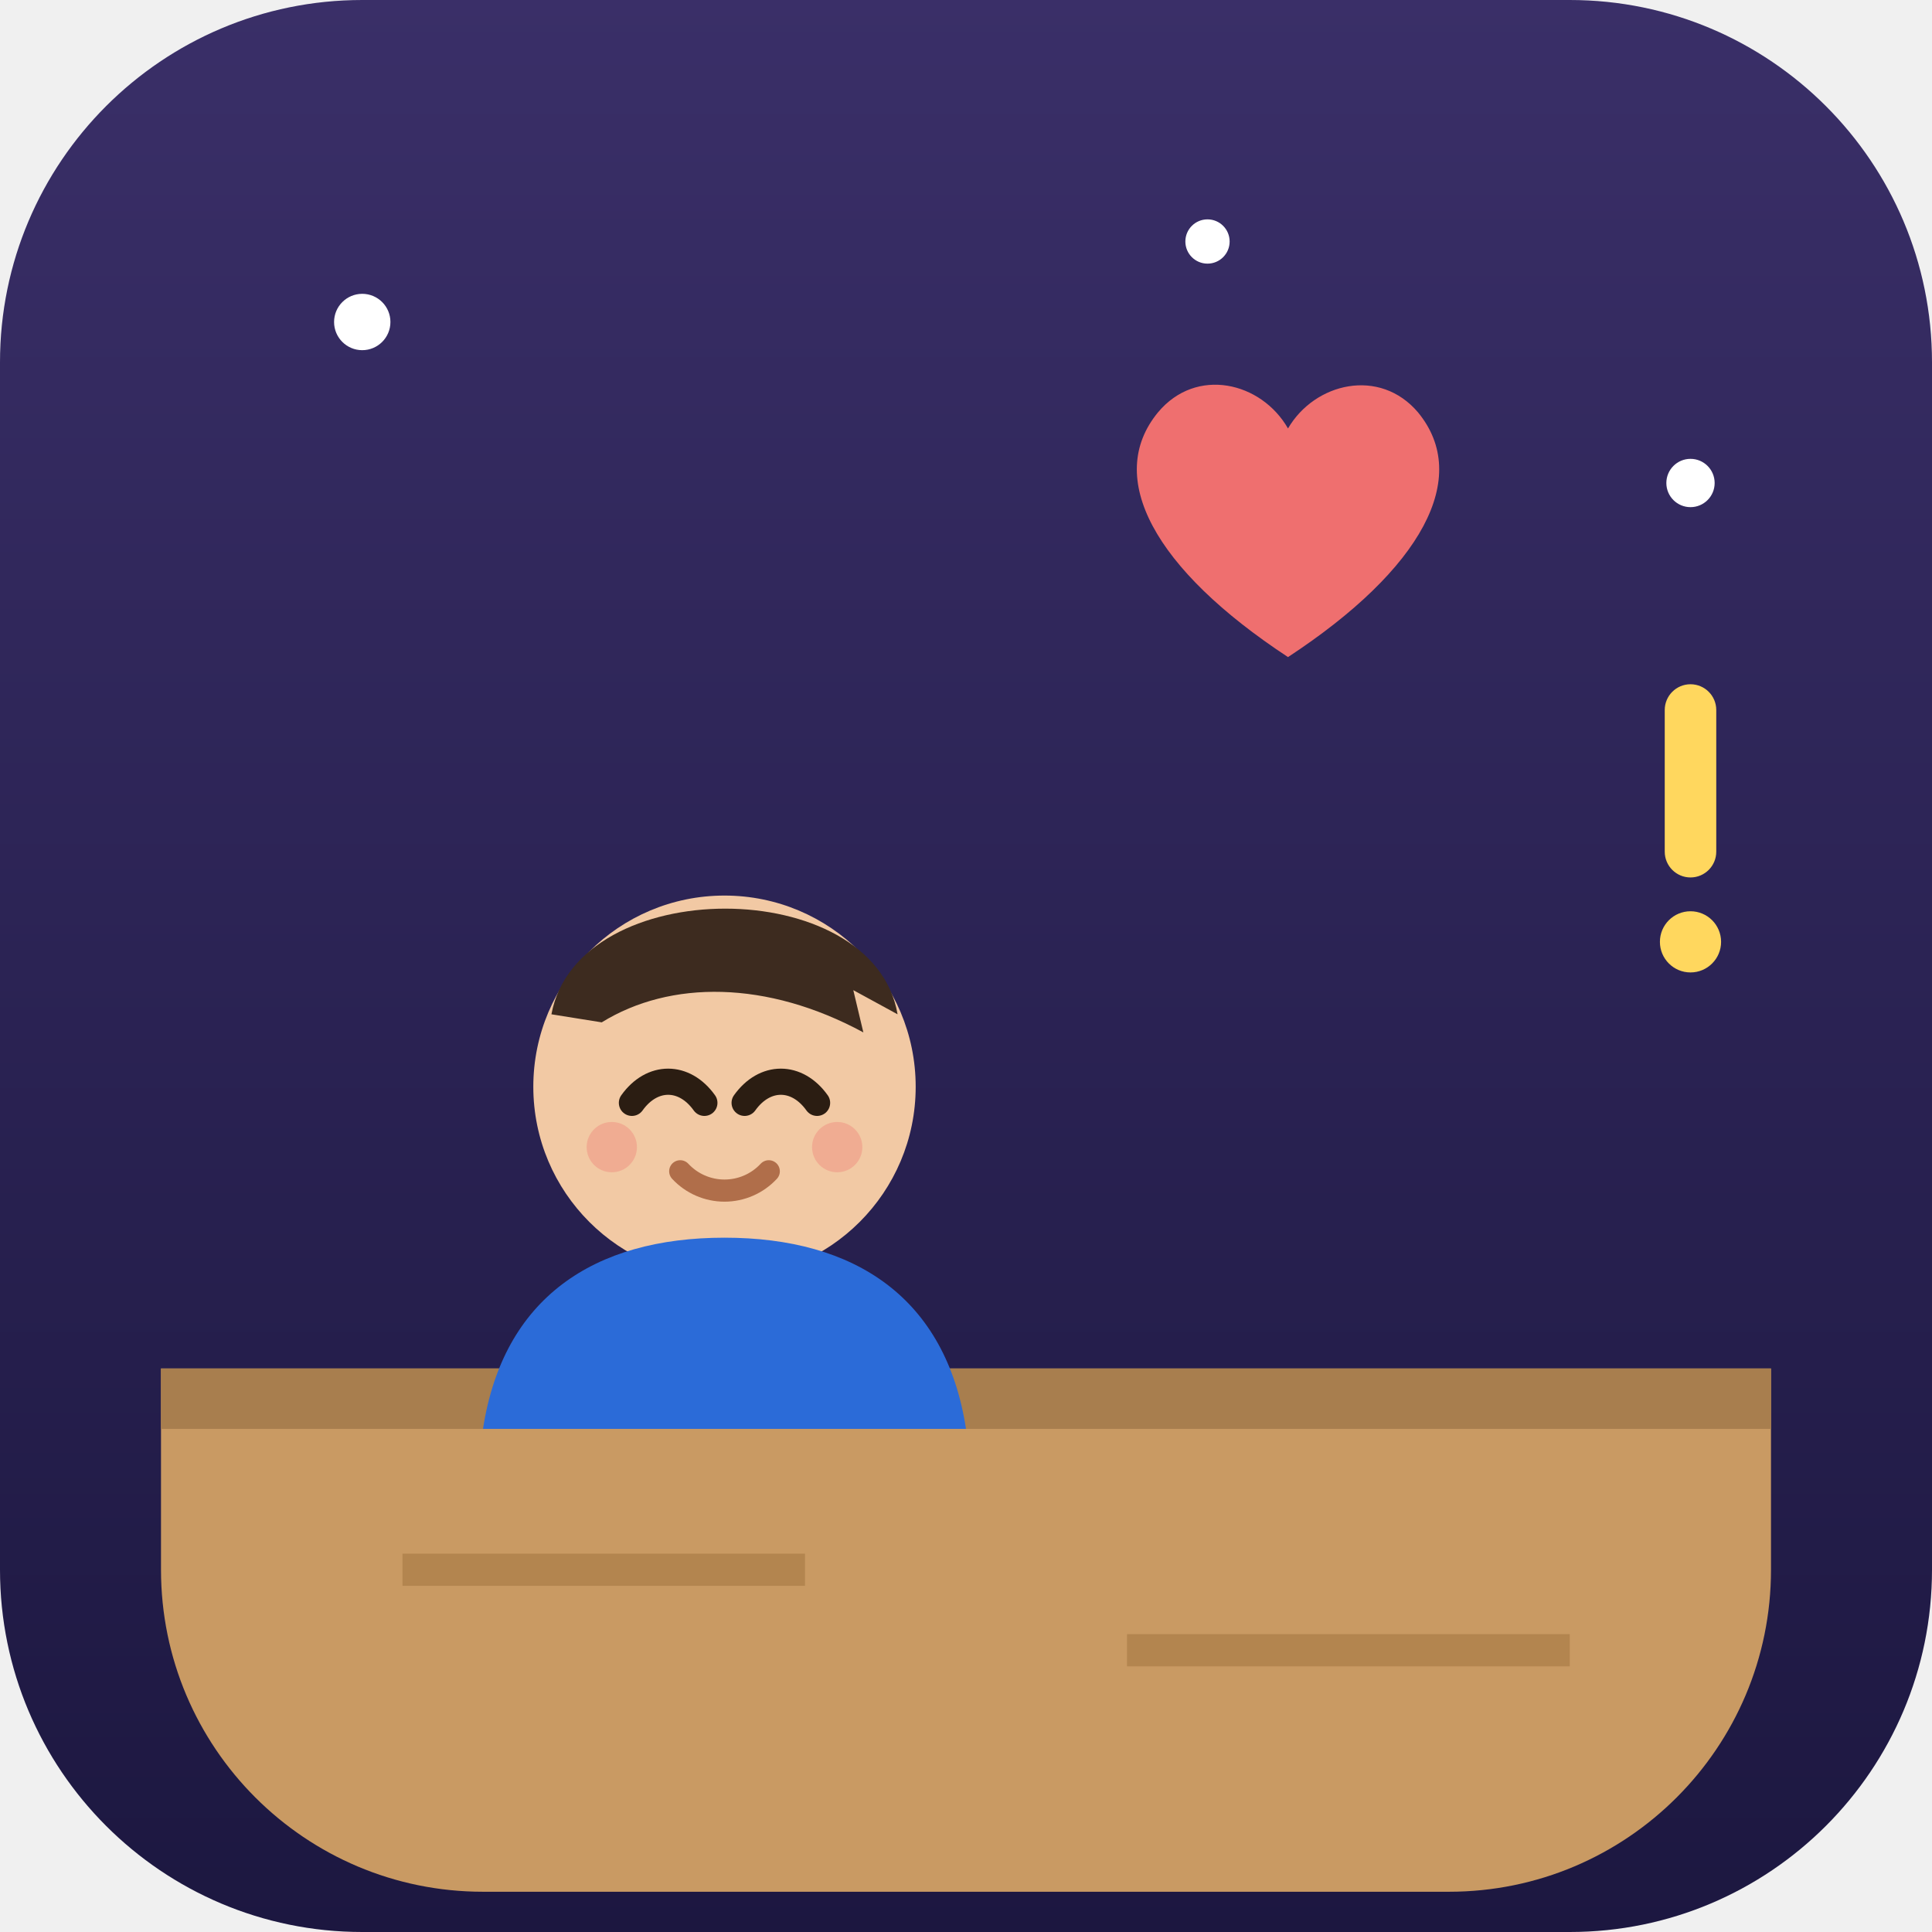
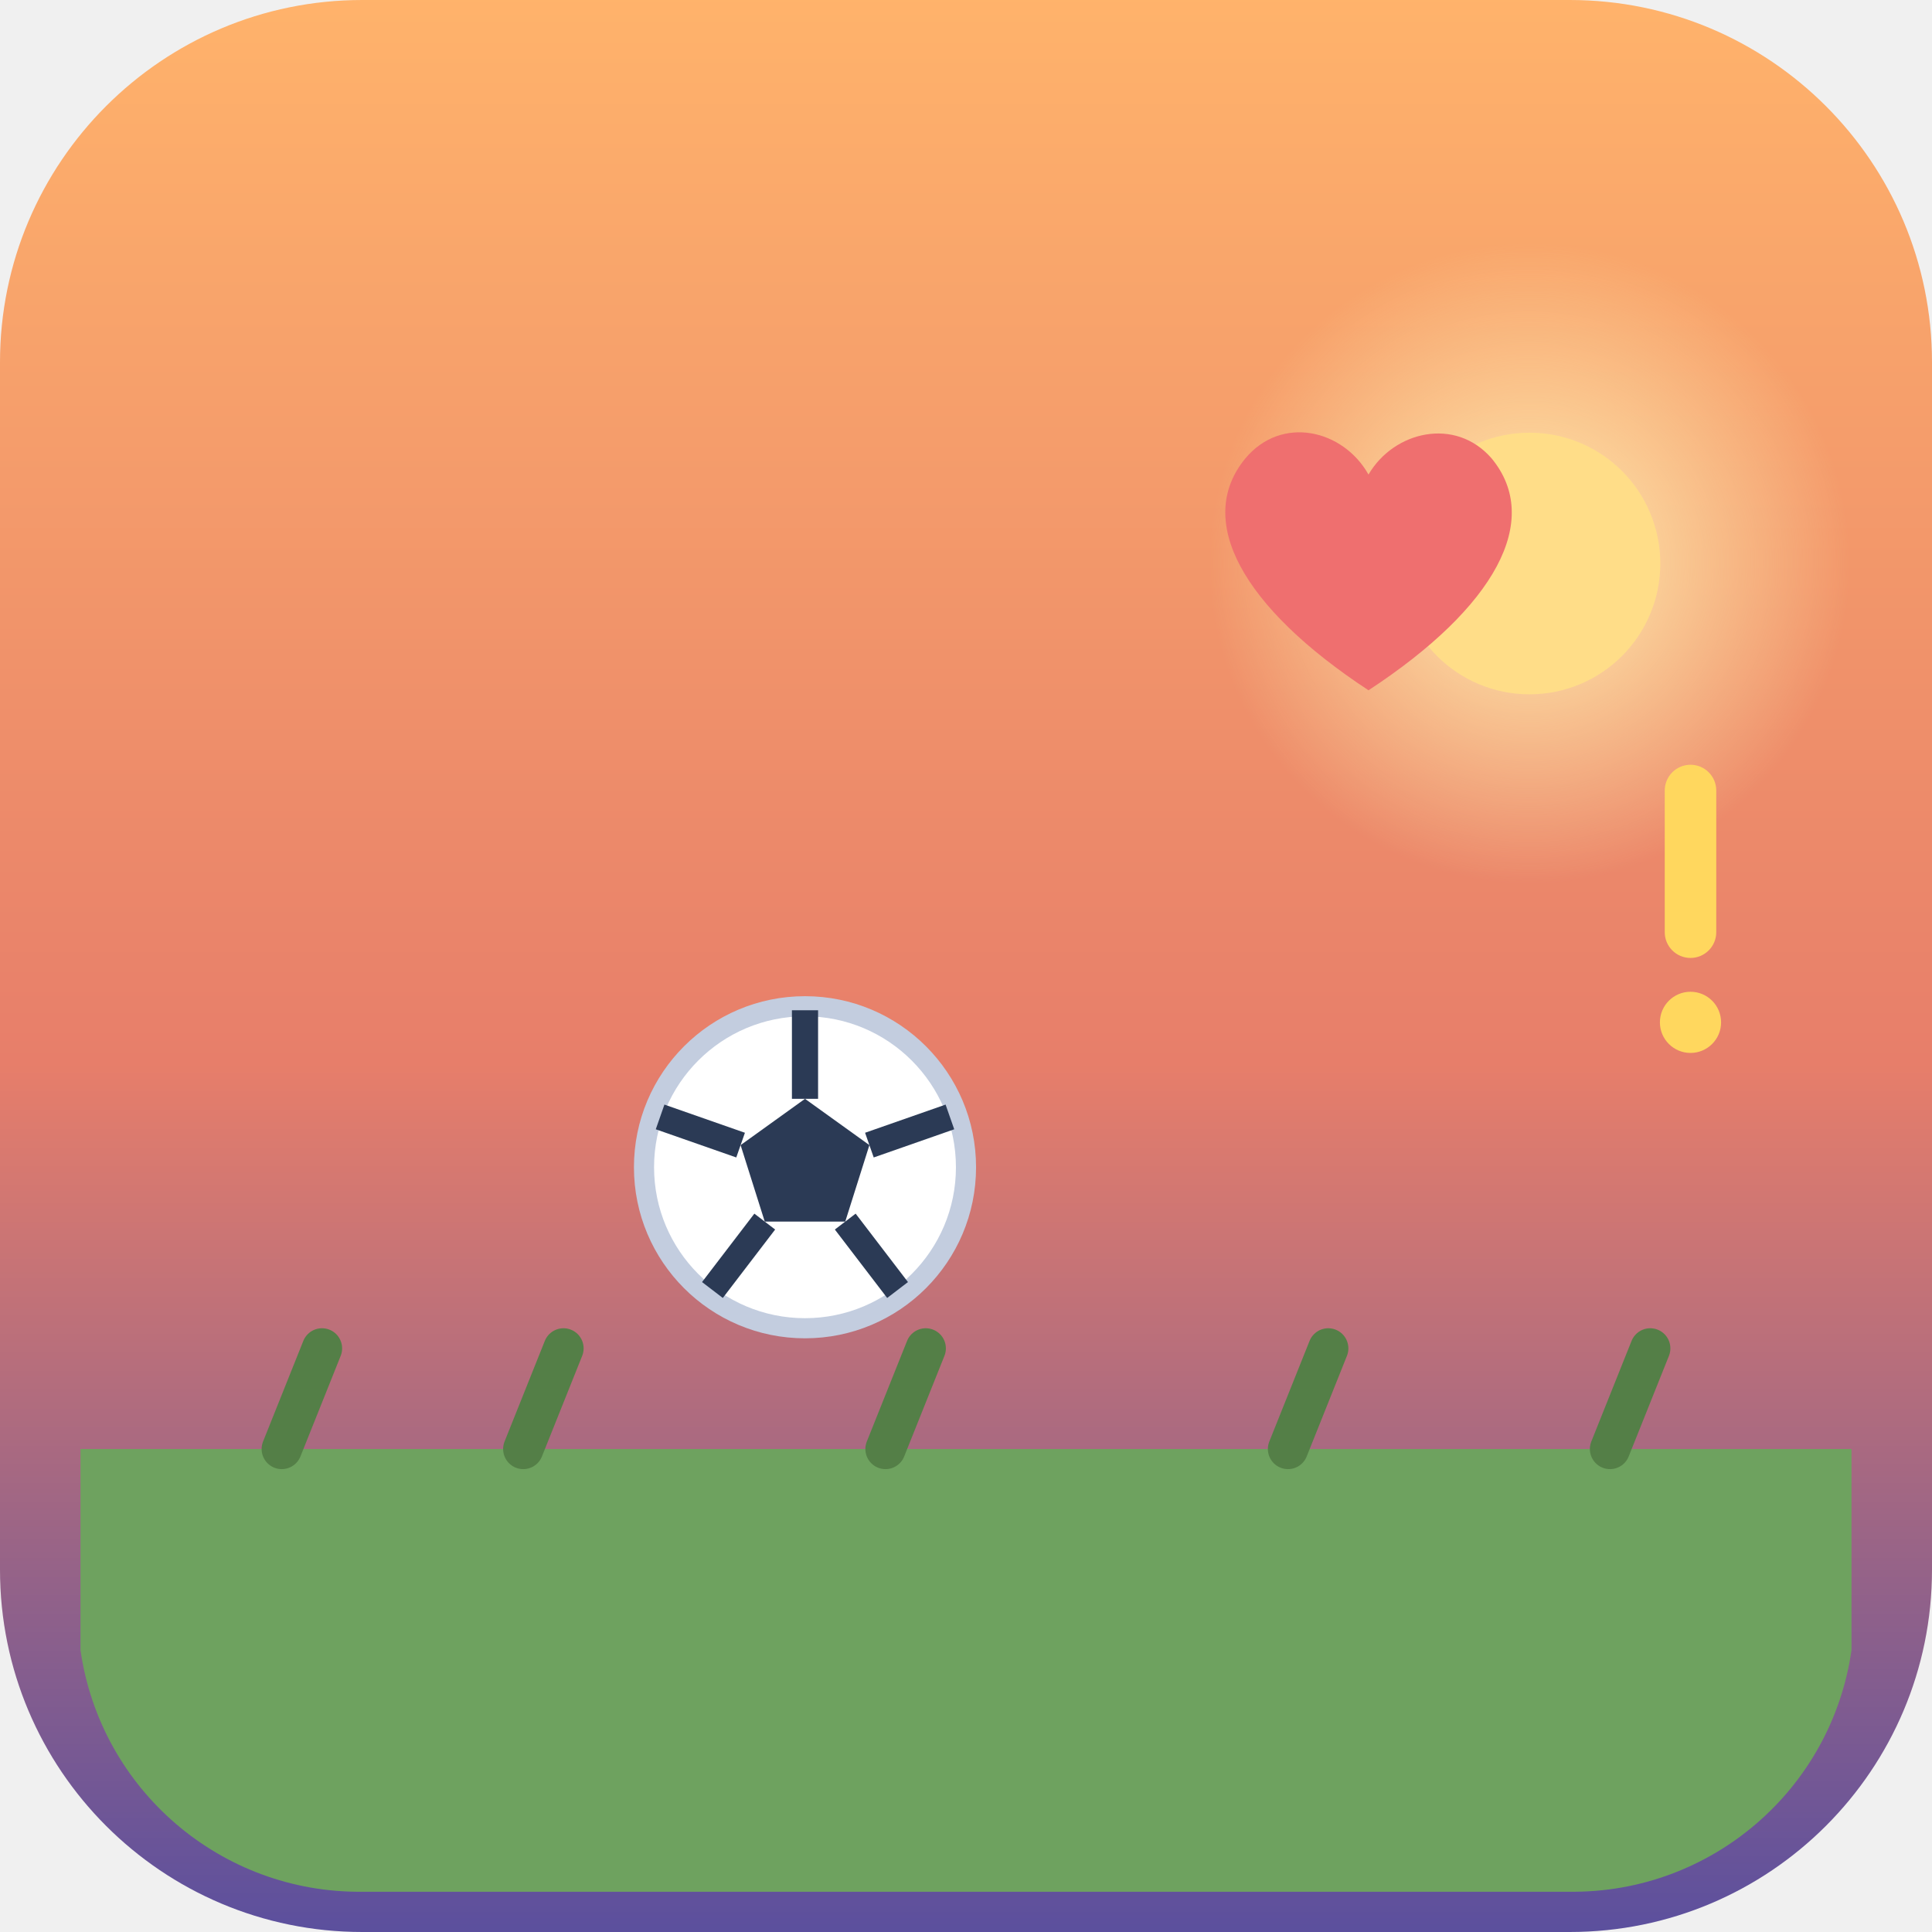
<svg xmlns="http://www.w3.org/2000/svg" width="96" height="96" viewBox="0 0 96 96">
  <defs>
    <linearGradient id="bg254" x1="0" y1="0" x2="0" y2="1">
-       <stop offset="0" stop-color="#3a2f68" />
-       <stop offset="1" stop-color="#1c1740" />
+       <stop offset="0" stop-color="#ffb36b" />
+       <stop offset=".55" stop-color="#e77e6a" />
+       <stop offset="1" stop-color="#5a4f9e" />
    </linearGradient>
+     <radialGradient id="bg254u" cx=".5" cy=".5" r=".5">
+       <stop offset="0" stop-color="#fff0b3" />
+       <stop offset="1" stop-color="#fff0b3" stop-opacity="0" />
+     </radialGradient>
  </defs>
  <rect width="96" height="96" rx="18" fill="url(#bg254)" />
-   <circle cx="18" cy="16" r="1.4" fill="#fff" />
-   <circle cx="60" cy="12" r="1.1" fill="#fff" />
-   <circle cx="84" cy="24" r="1.2" fill="#fff" />
-   <path d="M8 68h80v10a16 16 0 0 1-16 16h-48a16 16 0 0 1-16-16z" fill="#c99a63" />
-   <path d="M8 68h80v3h-80z" fill="#a87e4e" />
-   <path d="M20 78h20M56 82h22" stroke="#b3854f" stroke-width="1.6" />
+   <circle cx="76" cy="28" r="16" fill="url(#bg254u)" />
+   <circle cx="76" cy="28" r="6.5" fill="#ffdd88" />
+   <path d="M4 72h88v10a14 14 0 0 1-14 12h-60a14 14 0 0 1-14-12z" fill="#6ea25f" />
+   <path d="M14 72l2-5M26 72l2-5M44 72l2-5M64 72l2-5M80 72l2-5" stroke="#547f47" stroke-width="2" stroke-linecap="round" />
  <g>
-     <circle cx="36" cy="54" r="9.5" fill="#f2c9a4" />
-     <path d="M27.4 50.4c1.3-7 16-7 17.2 0l-2.2-1.2.5 2.1c-4.8-2.6-9.6-2.6-13-.5z" fill="#3d2b1f" />
-     <path d="M31.4 54.8c1-1.4 2.6-1.4 3.6 0M37 54.8c1-1.4 2.6-1.4 3.6 0" stroke="#2b1d12" stroke-width="1.3" fill="none" stroke-linecap="round" />
-     <path d="M33.8 58.2a3 3 0 0 0 4.4 0" stroke="#b06e4a" stroke-width="1.1" fill="none" stroke-linecap="round" />
-     <circle cx="30.4" cy="57" r="1.25" fill="#f0a08a" opacity=".7" />
-     <circle cx="41.6" cy="57" r="1.25" fill="#f0a08a" opacity=".7" />
-     <path d="M24 71c1-6.5 5.5-9.5 12-9.5s11 3 12 9.5z" fill="#2b6bd8" />
+     <circle cx="40" cy="58" r="8" fill="#fff" stroke="#c3cddf" />
+     <path d="M40 54.6l3.2 2.3-1.2 3.8h-4l-1.2-3.8z" fill="#2b3a55" />
+     <path d="M40 54.6v-4.4M43.2 56.9l4-1.4M36.8 56.9l-4-1.4M42 60.7l2.6 3.4M38 60.7l-2.6 3.4" stroke="#2b3a55" stroke-width="1.3" />
  </g>
-   <path d="M64 32.65c-6.65-4.37-9.12-8.93-6.46-12.16c1.9-2.28 5.13-1.52 6.46 .8 1.33-2.28 4.56-3.04 6.46-.8 2.66 3.23 .2 7.79-6.46 12.16z" fill="#ef6f6f" />
+   <path d="M68 34.3c-6.3-4.14-8.64-8.46-6.12-11.52c1.8-2.16 4.86-1.44 6.12 .8 1.26-2.16 4.32-2.88 6.12-.8 2.52 3.06 .2 7.38-6.12 11.52z" fill="#ef6f6f" />
  <g>
-     <rect x="82.72" y="34" width="2.56" height="9.6" rx="1.28" fill="#ffd75e" />
-     <circle cx="84" cy="46.8" r="1.52" fill="#ffd75e" />
+     <rect x="82.72" y="38" width="2.56" height="9.6" rx="1.28" fill="#ffd75e" />
+     <circle cx="84" cy="50.8" r="1.52" fill="#ffd75e" />
  </g>
</svg>
